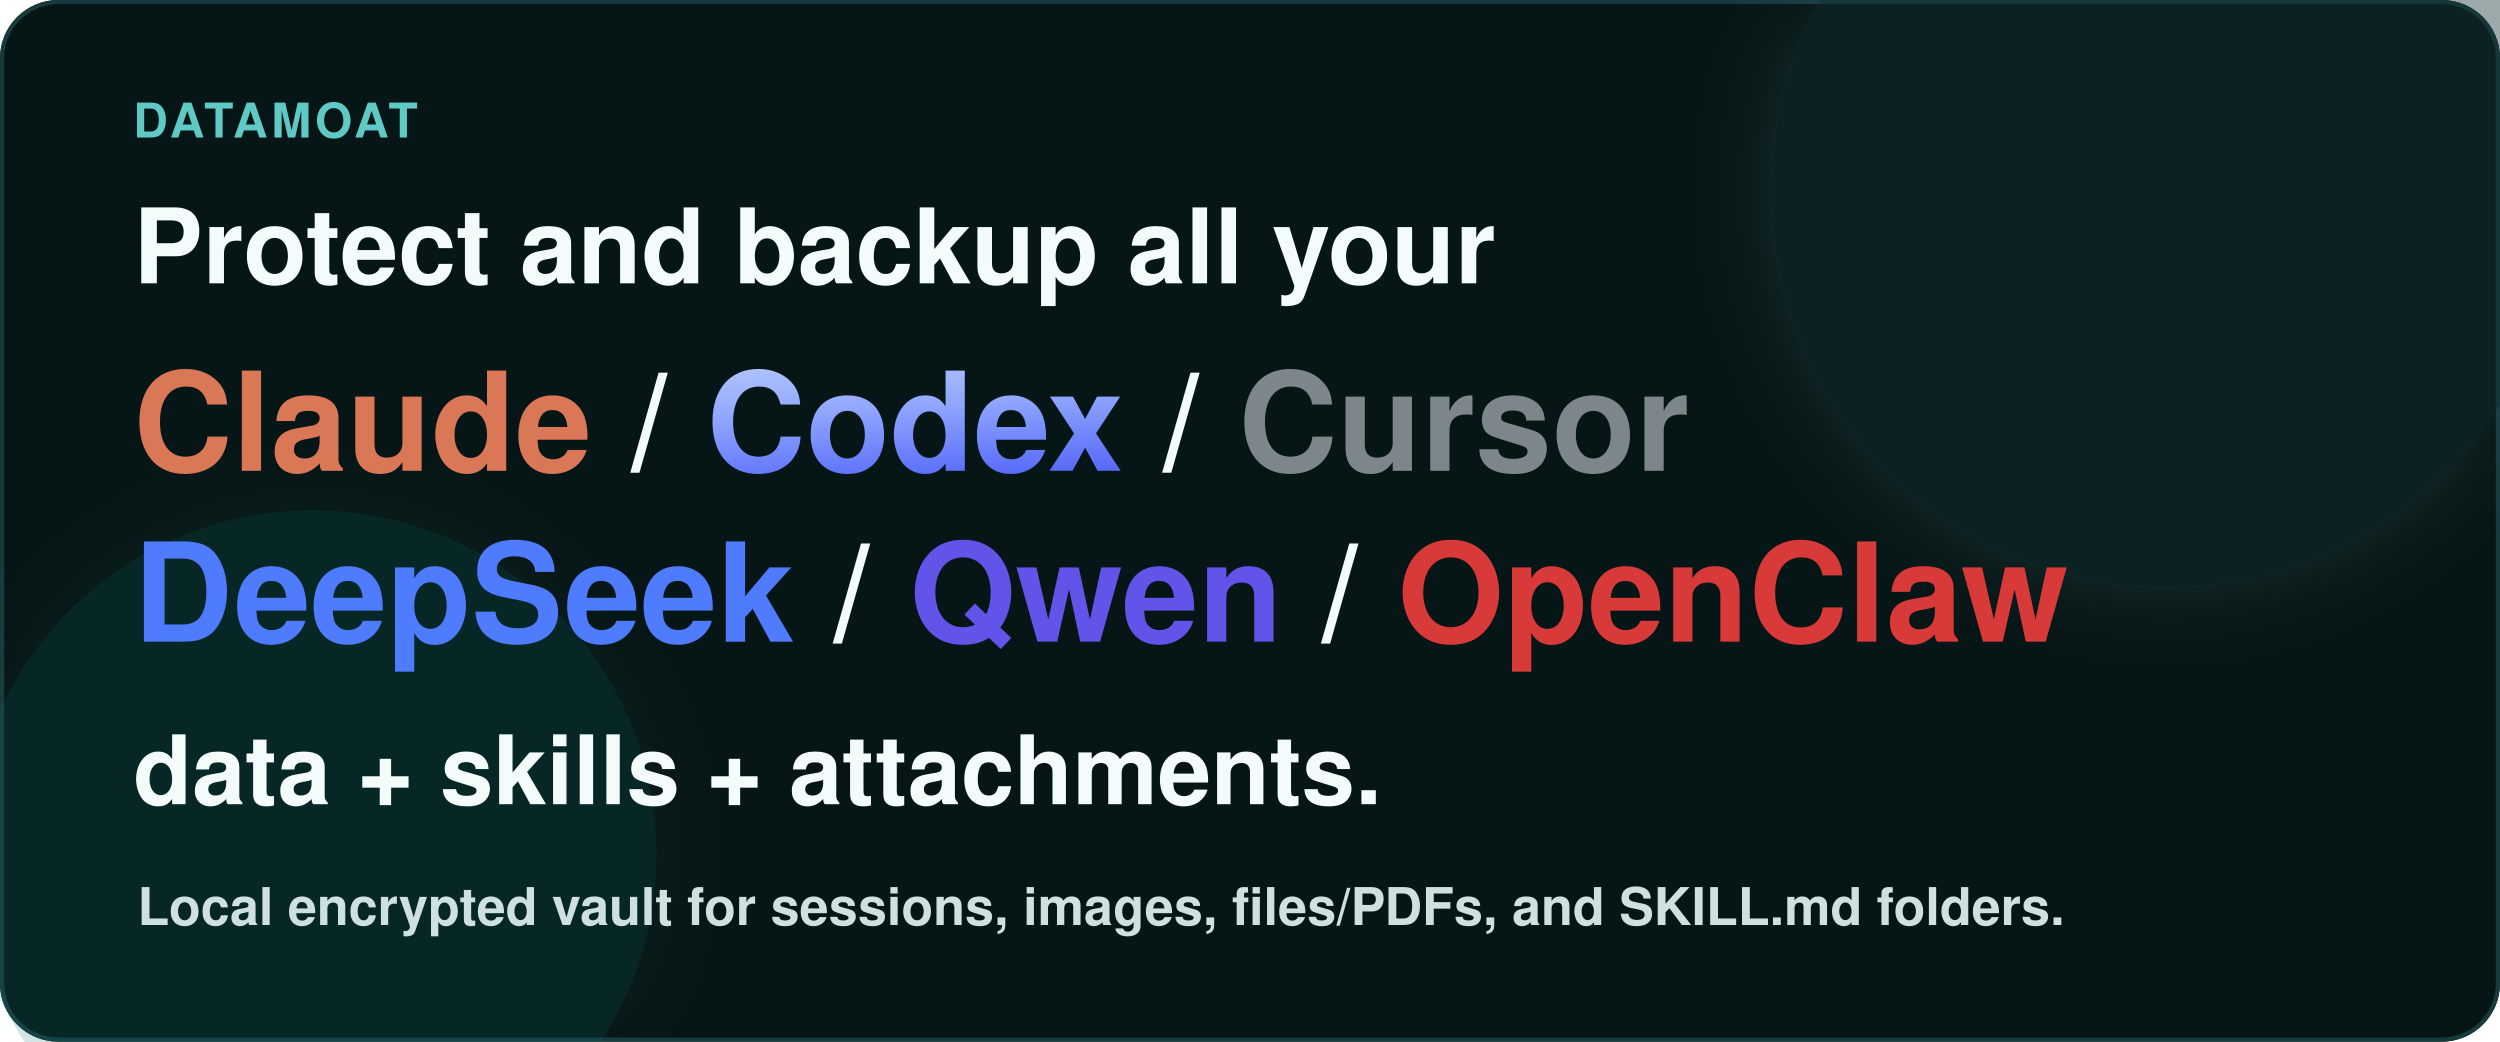
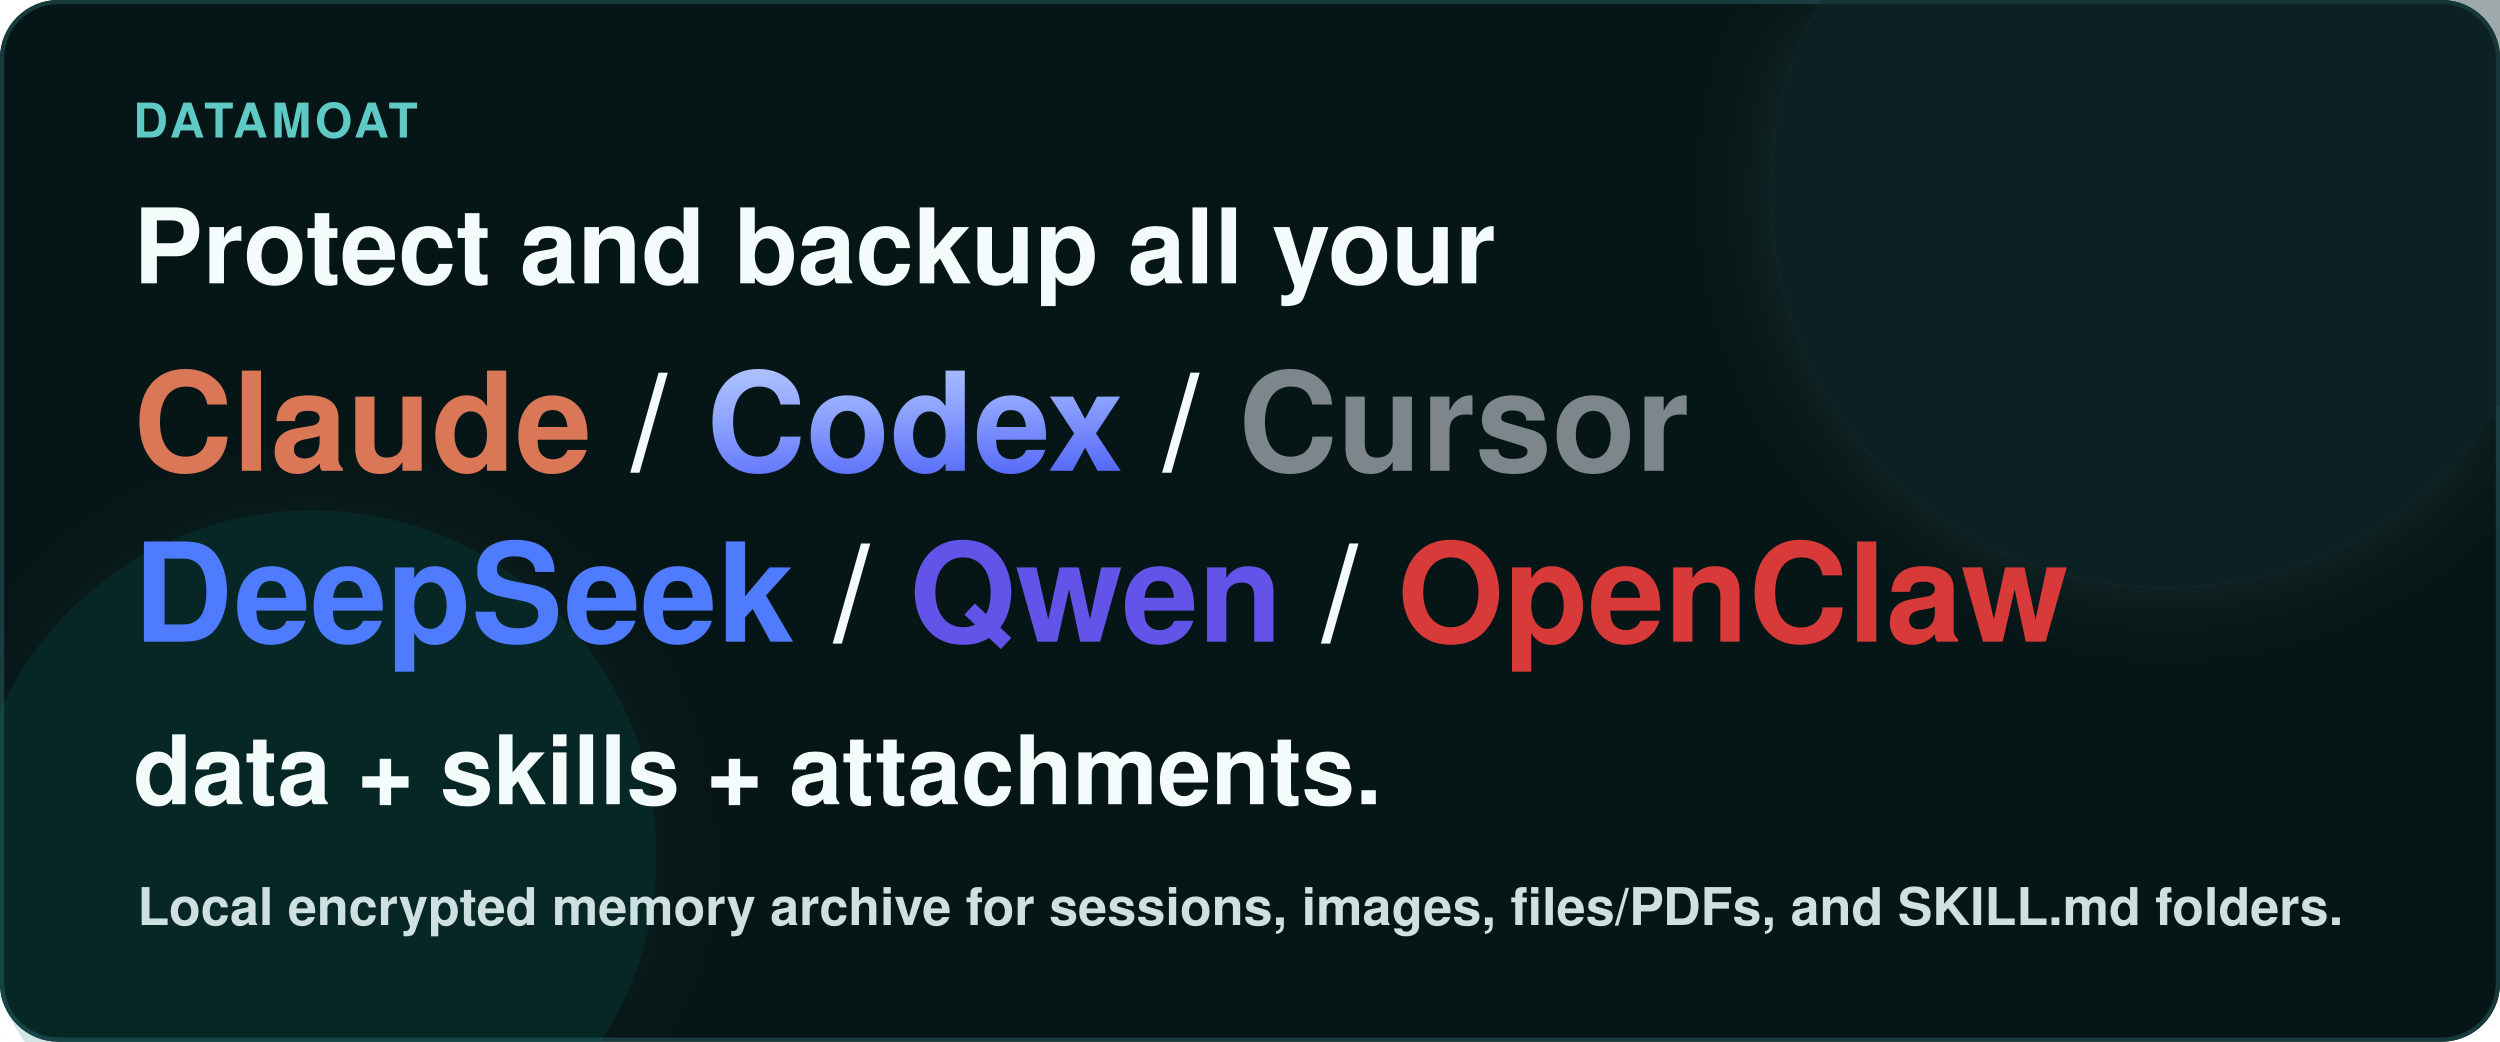
<svg xmlns="http://www.w3.org/2000/svg" width="1200" height="500" viewBox="0 0 1200 500" role="img" aria-labelledby="title desc">
  <defs>
    <linearGradient id="codexGradient" x1="0" y1="0" x2="1" y2="1">
      <stop offset="0%" stop-color="#c8d9ff" />
      <stop offset="42%" stop-color="#91a7ff" />
      <stop offset="100%" stop-color="#3548f5" />
    </linearGradient>
    <filter id="softGlow" x="-10%" y="-10%" width="120%" height="120%">
      <feGaussianBlur stdDeviation="22" result="blur" />
      <feColorMatrix in="blur" type="matrix" values="0 0 0 0 0.32 0 0 0 0 0.76 0 0 0 0 0.74 0 0 0 0.28 0" />
      <feBlend in="SourceGraphic" mode="normal" />
    </filter>
  </defs>
  <rect width="1200" height="500" rx="28" fill="#061516" />
  <rect x="1" y="1" width="1198" height="498" rx="27" fill="none" stroke="#173a3d" stroke-width="2" />
  <circle cx="1040" cy="92" r="190" fill="#123236" opacity="0.42" filter="url(#softGlow)" />
  <circle cx="150" cy="410" r="165" fill="#0f766e" opacity="0.18" filter="url(#softGlow)" />
  <text x="64" y="66" fill="#5fc9c5" font-family="Avenir Next, Helvetica Neue, Helvetica, Arial, sans-serif" font-size="23" font-weight="800" letter-spacing="1.8">DATAMOAT</text>
  <text x="64" y="136" fill="#f4fbfb" font-family="Avenir Next, Helvetica Neue, Helvetica, Arial, sans-serif" font-size="50" font-weight="800">
    Protect and backup all your
  </text>
  <text y="226" font-family="Avenir Next, Helvetica Neue, Helvetica, Arial, sans-serif" font-size="66" font-weight="800">
    <tspan x="64" fill="#d97757">Claude</tspan>
    <tspan fill="#f4fbfb"> / </tspan>
    <tspan fill="url(#codexGradient)">Codex</tspan>
    <tspan fill="#f4fbfb"> / </tspan>
    <tspan fill="#7d878b">Cursor</tspan>
  </text>
  <text y="308" font-family="Avenir Next, Helvetica Neue, Helvetica, Arial, sans-serif" font-size="66" font-weight="800">
    <tspan x="64" fill="#4f7cff">DeepSeek</tspan>
    <tspan fill="#f4fbfb"> / </tspan>
    <tspan fill="#6254e8">Qwen</tspan>
    <tspan fill="#f4fbfb"> / </tspan>
    <tspan fill="#d83a3a">OpenClaw</tspan>
  </text>
  <text x="64" y="386" fill="#f4fbfb" font-family="Avenir Next, Helvetica Neue, Helvetica, Arial, sans-serif" font-size="46" font-weight="800">
    data + skills + attachments.
  </text>
  <text x="66" y="444" fill="#cfe0e0" font-family="Helvetica Neue, Helvetica, Arial, sans-serif" font-size="25" font-weight="700">
-     Local encrypted vault for sessions, images, files/PDFs, and SKILL.md folders.
+     Local encrypted memory archive for sessions, images, files/PDFs, and SKILL.md folders.
  </text>
</svg>
